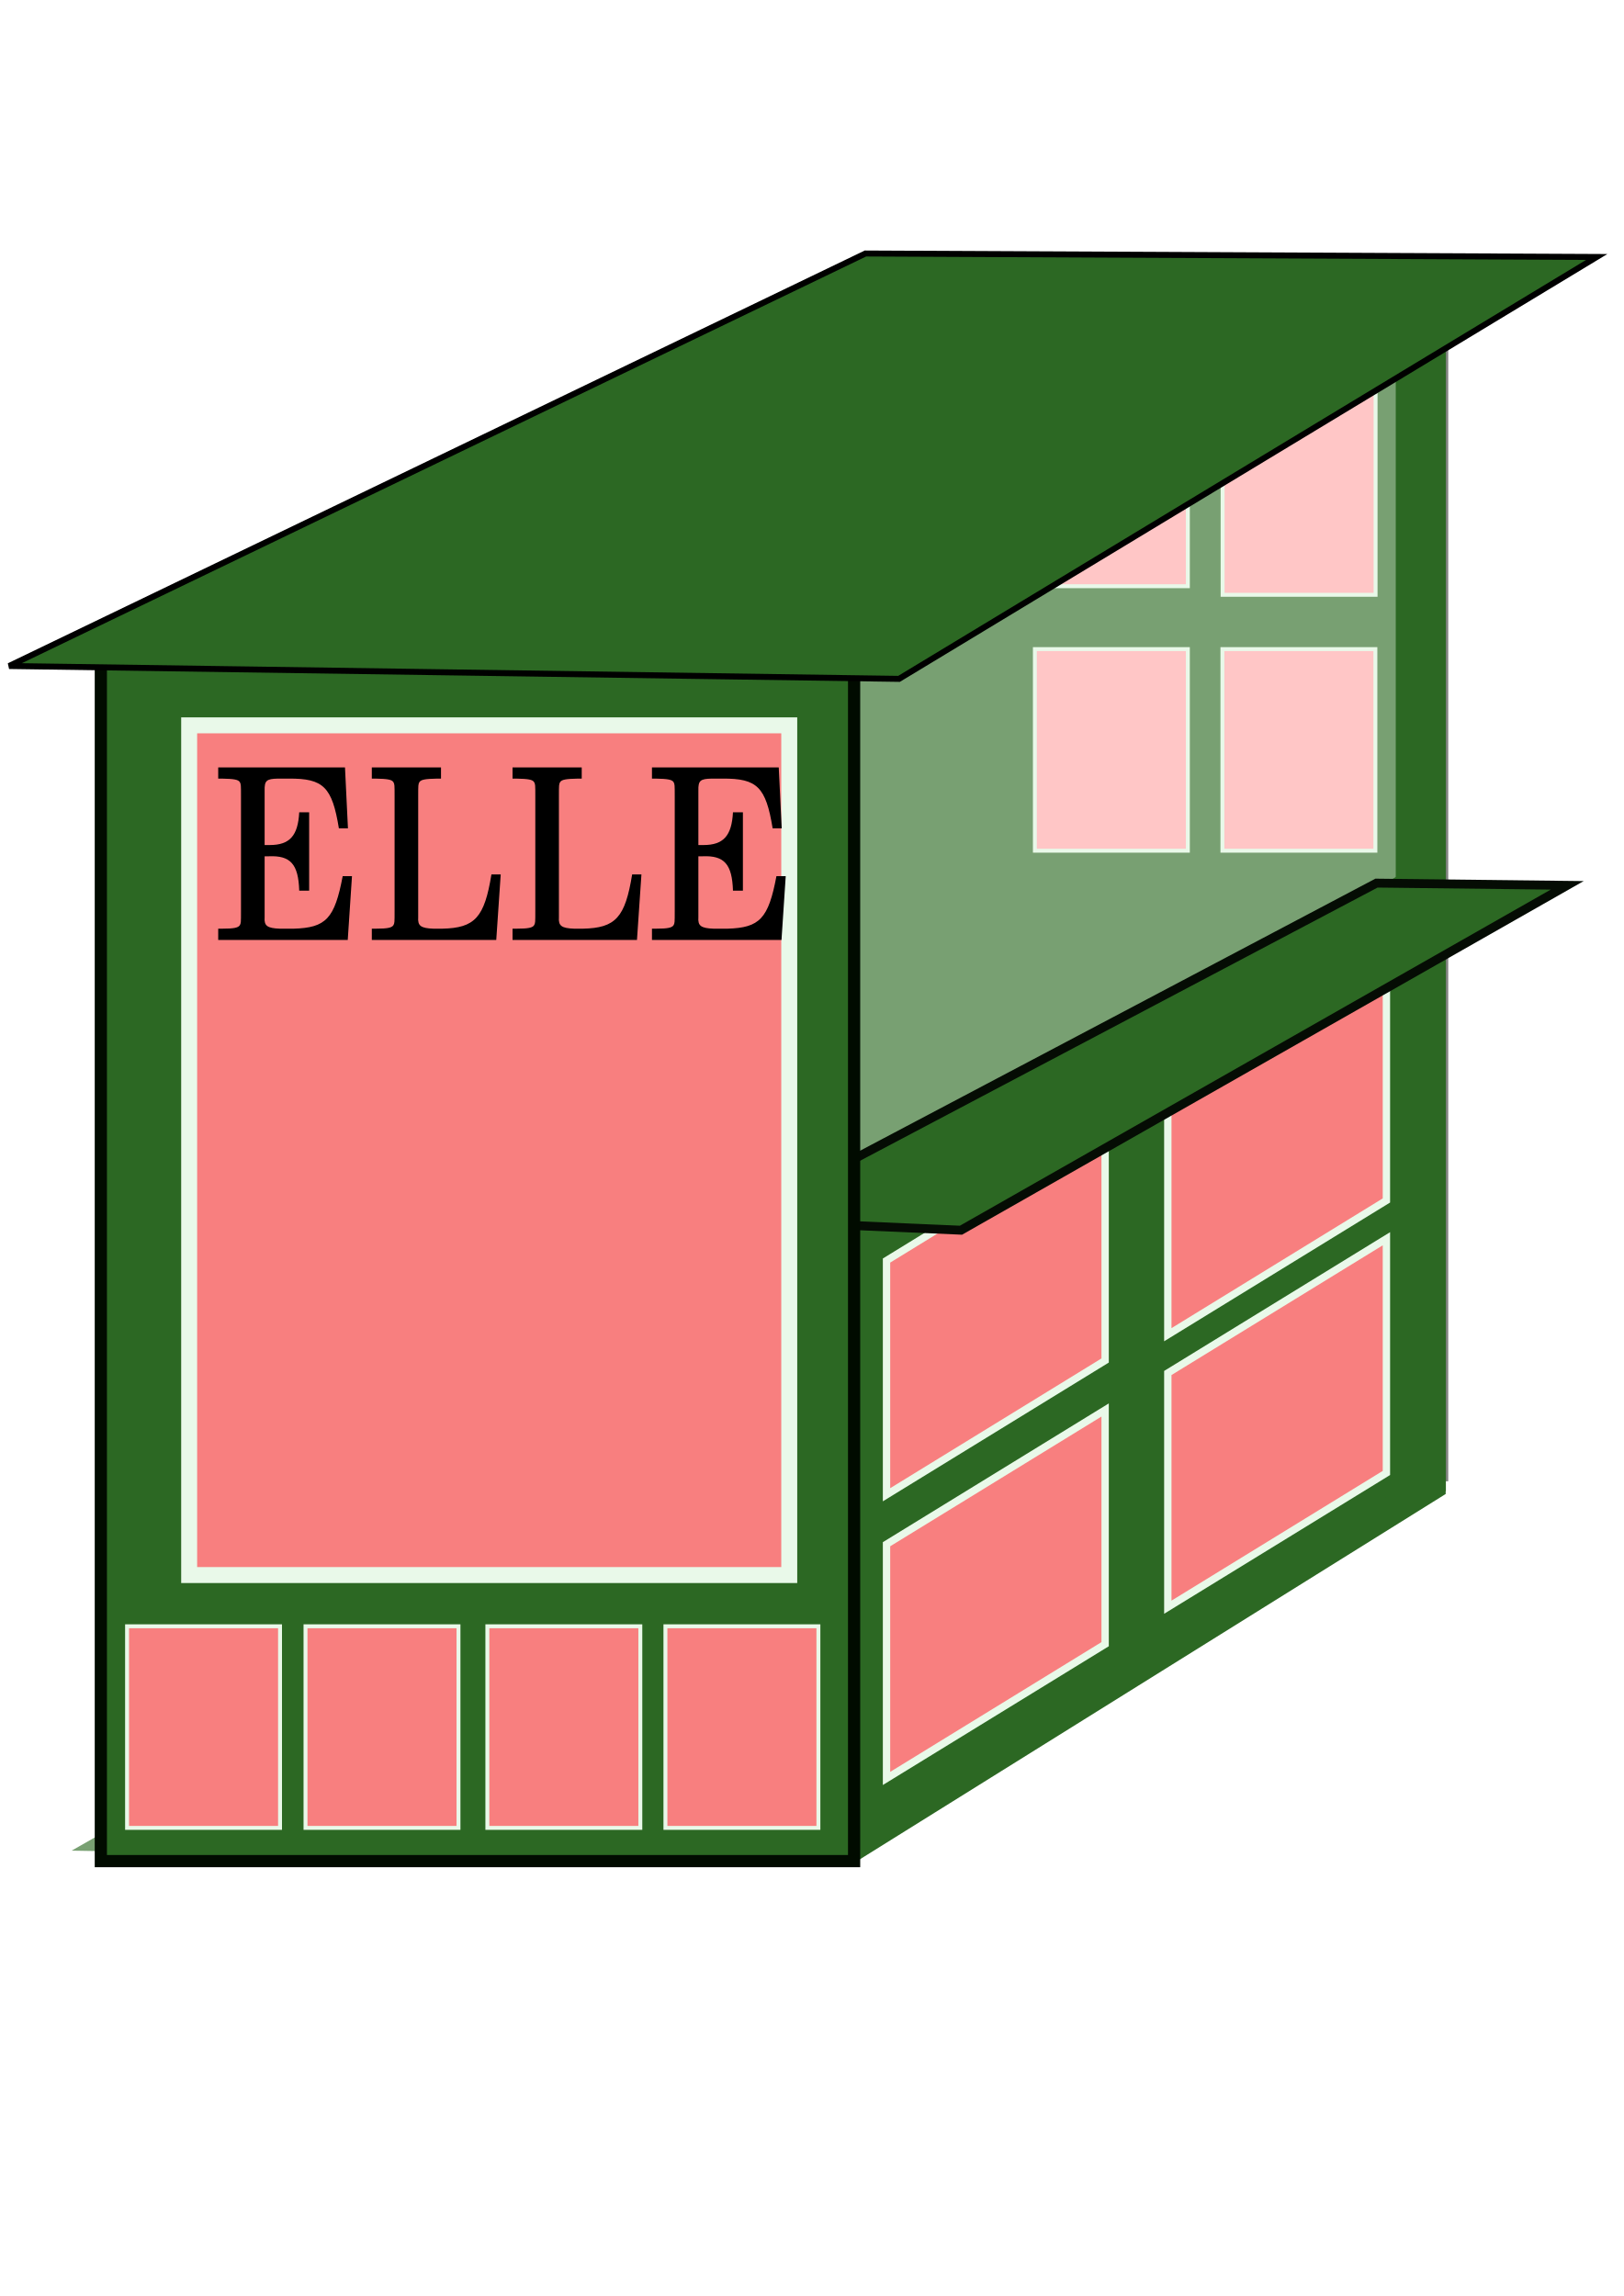
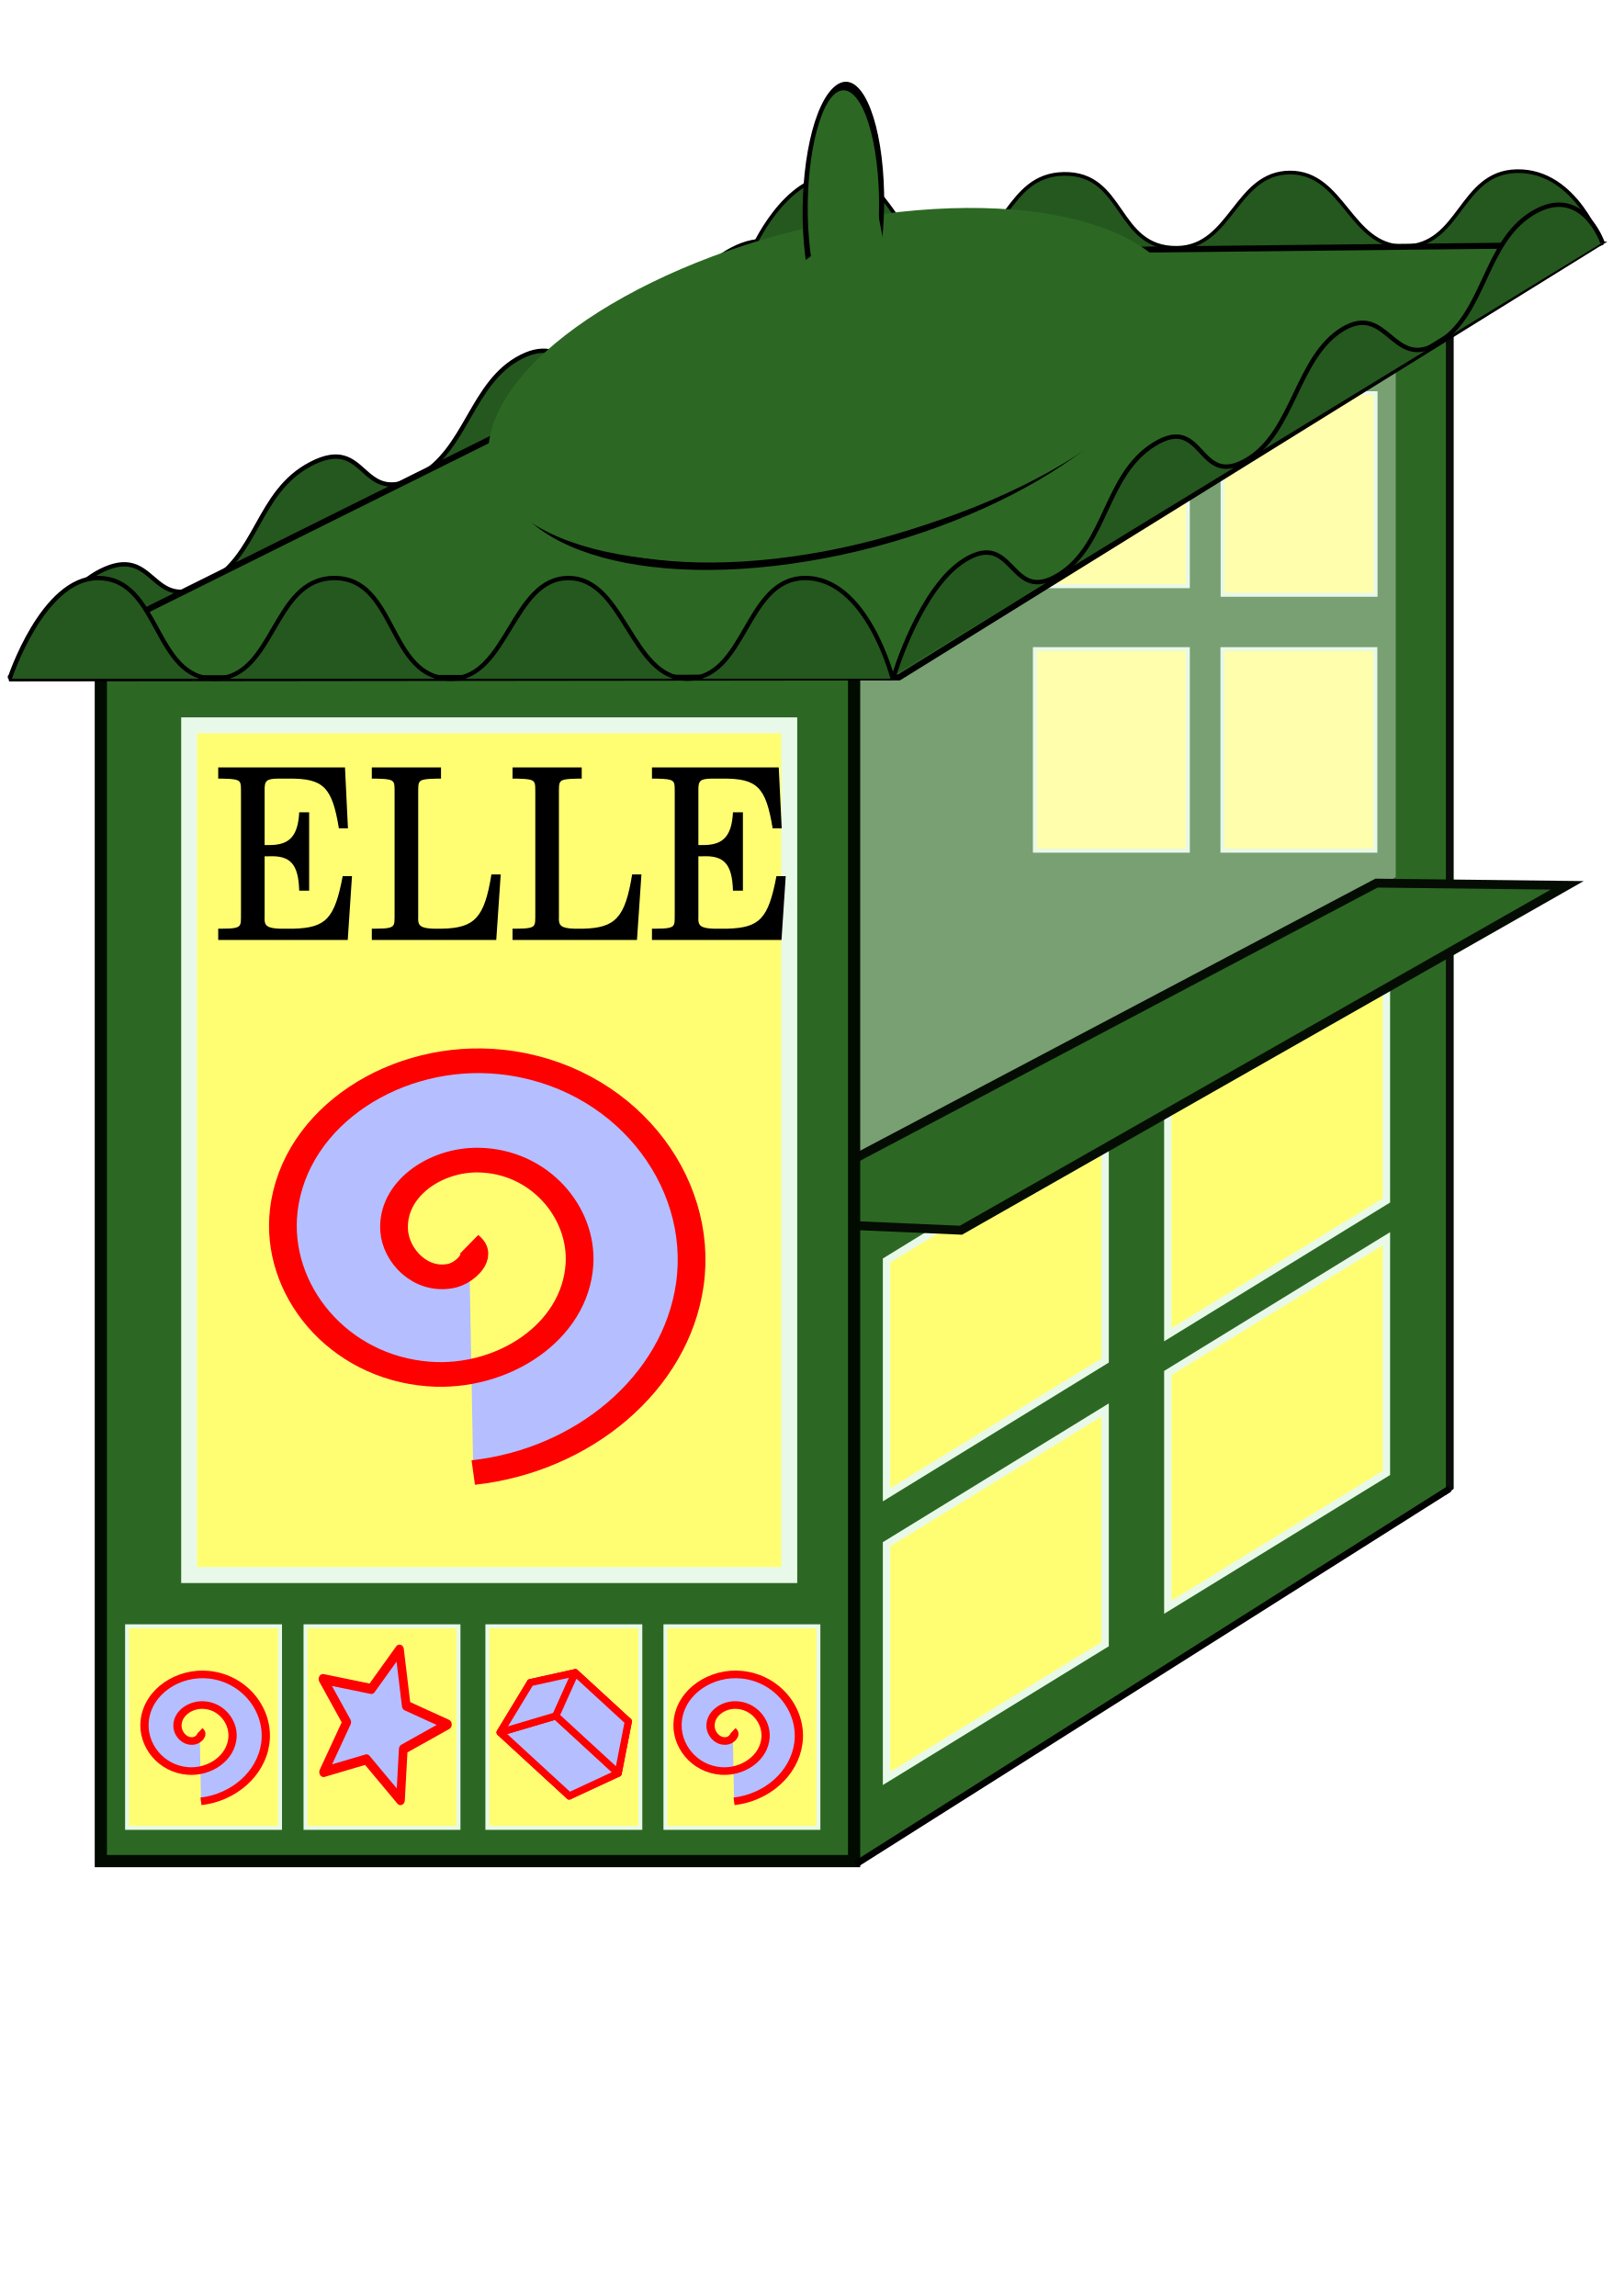
<svg xmlns="http://www.w3.org/2000/svg" width="210mm" height="297mm" viewBox="0 0 744.094 1052.362" id="svg2" version="1.1">
-   <defs id="defs4" />
+   <defs id="defs4">
+     </defs>
  <g id="layer1">
-     <path style="fill:#78a072;fill-opacity:1;fill-rule:evenodd;stroke:#2c6823;stroke-width:0;stroke-linecap:butt;stroke-linejoin:miter;stroke-miterlimit:4;stroke-dasharray:none;stroke-opacity:1" d="M 32.818,848.235 361.569,661.073 642.307,662.648 374.459,854.07 Z" id="path3518-2" />
+     <rect style="fill:#0a0d09;fill-opacity:1;stroke:#010b00;stroke-width:0;stroke-miterlimit:4;stroke-dasharray:none;stroke-opacity:1" id="rect4219-4-7" width="4.671" height="555.768" x="838.353" y="643.253" transform="matrix(0.7902239,-0.6128182,0,1,0,0)" />
+     <path style="fill:#25581e;fill-opacity:1;fill-rule:evenodd;stroke:#000000;stroke-width:1.99;stroke-linecap:butt;stroke-linejoin:miter;stroke-miterlimit:4;stroke-dasharray:none;stroke-opacity:1" d="m 371.693,126.631 c 0,0 -10.611,-25.651 -36.195,-12.305 -24.439,12.748 -23.818,43.04 -48.261,55.313 -22.726,11.411 -25.534,-17.572 -48.261,-6.161 -23.294,11.696 -24.966,43.307 -48.261,55.313 -26.174,13.49 -22.092,-19.828 -48.261,-6.161 -24.991,13.052 -24.057,42.585 -48.261,55.313 C 68.611,281.395 71.527,248.747 45.933,261.781 23.183,273.366 9.738,310.95 9.738,310.95" id="path6563-0-9" />
+     <path style="fill:#25581e;fill-opacity:1;fill-rule:evenodd;stroke:#000000;stroke-width:1.689;stroke-linecap:butt;stroke-linejoin:miter;stroke-miterlimit:4;stroke-dasharray:none;stroke-opacity:1" d="m 734.062,112.42 c 0,0 -11.416,-34.484 -38.942,-33.966 -26.293,0.495 -25.625,34.548 -51.922,34.512 -24.45,-0.033 -27.472,-33.854 -51.922,-33.888 -25.061,-0.035 -26.86,34.201 -51.922,34.512 -28.16,0.349 -23.768,-34.436 -51.922,-33.888 -26.887,0.524 -25.882,33.907 -51.922,34.512 -27.524,0.639 -24.386,-34.053 -51.922,-33.888 -24.476,0.147 -38.942,34.434 -38.942,34.434" id="path6563-0-7-15" />
+     <path style="fill:#78a072;fill-opacity:1;fill-rule:evenodd;stroke:#2c6823;stroke-width:0;stroke-linecap:butt;stroke-linejoin:miter;stroke-miterlimit:4;stroke-dasharray:none;stroke-opacity:1" d="M 43.424,846.206 367.996,661.073 645.164,662.631 380.721,851.978 Z" id="path3518-2" />
    <path style="fill:#78a072;fill-opacity:1;fill-rule:evenodd;stroke:#78a072;stroke-width:1.455;stroke-linecap:butt;stroke-linejoin:miter;stroke-miterlimit:4;stroke-dasharray:none;stroke-opacity:1" d="M 45.716,849.958 419.843,648.722 407.203,135.482 45.716,318.254 Z" id="path4324" />
-     <rect style="fill:#78a072;fill-opacity:1;stroke:#828382;stroke-width:7.757;stroke-miterlimit:4;stroke-dasharray:none;stroke-opacity:1" id="rect4219-3" width="278.24" height="543.303" x="381.569" y="131.77" />
+     <rect style="fill:#78a072;fill-opacity:1;stroke:#828382;stroke-width:7.757;stroke-miterlimit:4;stroke-dasharray:none;stroke-opacity:1" id="rect4219-3" width="278.24" height="543.303" x="380.319" y="131.77" />
    <rect style="fill:#2c6823;fill-opacity:1;stroke:#2c6823;stroke-width:15.429;stroke-miterlimit:4;stroke-dasharray:none;stroke-opacity:1" id="rect4219-8" width="305.021" height="281.627" x="468.075" y="808.645" transform="matrix(0.8484867,-0.5292166,0,1,0,0)" />
-     <rect style="fill:#f87f7f;fill-opacity:1;stroke:#e9f9e9;stroke-width:3.955;stroke-miterlimit:4;stroke-dasharray:none;stroke-opacity:1" id="rect4219-8-7" width="117.566" height="107.35" x="476.779" y="957.321" transform="matrix(0.8521062,-0.5233689,0,1,0,0)" />
-     <rect style="fill:#f87f7f;fill-opacity:1;stroke:#e9f9e9;stroke-width:3.955;stroke-miterlimit:4;stroke-dasharray:none;stroke-opacity:1" id="rect4219-8-7-7-0-9" width="117.566" height="107.35" x="628.06" y="833.116" transform="matrix(0.8521062,-0.5233689,0,1,0,0)" />
-     <rect style="fill:#f87f7f;fill-opacity:1;stroke:#e9f9e9;stroke-width:3.955;stroke-miterlimit:4;stroke-dasharray:none;stroke-opacity:1" id="rect4219-8-7-7-0" width="117.566" height="107.35" x="476.779" y="827.296" transform="matrix(0.8521062,-0.5233689,0,1,0,0)" />
+     <rect style="fill:#fffe73;fill-opacity:1;stroke:#e9f9e9;stroke-width:3.955;stroke-miterlimit:4;stroke-dasharray:none;stroke-opacity:1" id="rect4219-8-7" width="117.566" height="107.35" x="476.779" y="957.321" transform="matrix(0.8521062,-0.5233689,0,1,0,0)" />
+     <rect style="fill:#fffe73;fill-opacity:1;stroke:#e9f9e9;stroke-width:3.955;stroke-miterlimit:4;stroke-dasharray:none;stroke-opacity:1" id="rect4219-8-7-7-0-9" width="117.566" height="107.35" x="628.06" y="833.116" transform="matrix(0.8521062,-0.5233689,0,1,0,0)" />
+     <rect style="fill:#fffe73;fill-opacity:1;stroke:#e9f9e9;stroke-width:3.955;stroke-miterlimit:4;stroke-dasharray:none;stroke-opacity:1" id="rect4219-8-7-7-0" width="117.566" height="107.35" x="476.779" y="827.296" transform="matrix(0.8521062,-0.5233689,0,1,0,0)" />
    <rect style="fill:#2c6823;fill-opacity:1;stroke:#010b00;stroke-width:0;stroke-miterlimit:4;stroke-dasharray:none;stroke-opacity:1" id="rect4219-4" width="22.977" height="554.702" x="639.63" y="128.776" />
    <path style="fill:#2c6823;fill-opacity:1;fill-rule:evenodd;stroke:#050c04;stroke-width:4.075;stroke-linecap:butt;stroke-linejoin:miter;stroke-miterlimit:4;stroke-dasharray:none;stroke-opacity:1" d="m 337.962,559.393 292.837,-154.622 87.408,1.018 -277.823,158.073 z" id="path3518-0" />
-     <rect style="fill:#ffc6c6;fill-opacity:1;stroke:#e9f9e9;stroke-width:1.8;stroke-miterlimit:4;stroke-dasharray:none;stroke-opacity:1" id="rect15157-3-8-0" width="70.104" height="92.405" x="560.278" y="180.221" />
-     <rect style="fill:#ffc6c6;fill-opacity:1;stroke:#e9f9e9;stroke-width:1.8;stroke-miterlimit:4;stroke-dasharray:none;stroke-opacity:1" id="rect15157-3-8-1" width="70.104" height="92.405" x="474.254" y="176.287" />
+     <rect style="fill:#fffeac;fill-opacity:1;stroke:#e9f9e9;stroke-width:1.8;stroke-miterlimit:4;stroke-dasharray:none;stroke-opacity:1" id="rect15157-3-8-0" width="70.104" height="92.405" x="560.278" y="180.221" />
+     <rect style="fill:#fffeac;fill-opacity:1;stroke:#e9f9e9;stroke-width:1.8;stroke-miterlimit:4;stroke-dasharray:none;stroke-opacity:1" id="rect15157-3-8-1" width="70.104" height="92.405" x="474.254" y="176.287" />
    <rect style="fill:#2c6823;fill-opacity:1;stroke:#010b00;stroke-width:5.597;stroke-miterlimit:4;stroke-dasharray:none;stroke-opacity:1" id="rect4219" width="345.194" height="557.822" x="46.214" y="295.208" />
-     <rect style="fill:#f87f7f;fill-opacity:1;stroke:#e9f9e9;stroke-width:7.318;stroke-miterlimit:4;stroke-dasharray:none;stroke-opacity:1" id="rect15157" width="275.002" height="389.462" x="86.688" y="332.459" />
-     <rect style="fill:#f87f7f;fill-opacity:1;stroke:#e9f9e9;stroke-width:1.8;stroke-miterlimit:4;stroke-dasharray:none;stroke-opacity:1" id="rect15157-3" width="70.104" height="92.405" x="58.227" y="745.396" />
-     <rect style="fill:#f87f7f;fill-opacity:1;stroke:#e9f9e9;stroke-width:1.8;stroke-miterlimit:4;stroke-dasharray:none;stroke-opacity:1" id="rect15157-3-1" width="70.104" height="92.405" x="304.943" y="745.396" />
-     <rect style="fill:#f87f7f;fill-opacity:1;stroke:#e9f9e9;stroke-width:1.8;stroke-miterlimit:4;stroke-dasharray:none;stroke-opacity:1" id="rect15157-3-5" width="70.104" height="92.405" x="223.341" y="745.396" />
-     <rect style="fill:#f87f7f;fill-opacity:1;stroke:#e9f9e9;stroke-width:1.8;stroke-miterlimit:4;stroke-dasharray:none;stroke-opacity:1" id="rect15157-3-7" width="70.104" height="92.405" x="140.003" y="745.396" />
-     <rect style="fill:#f87f7f;fill-opacity:1;stroke:#e9f9e9;stroke-width:3.955;stroke-miterlimit:4;stroke-dasharray:none;stroke-opacity:1" id="rect4219-8-7-7" width="117.566" height="107.35" x="628.06" y="958.012" transform="matrix(0.8521062,-0.5233689,0,1,0,0)" />
-     <rect style="fill:#ffc6c6;fill-opacity:1;stroke:#e9f9e9;stroke-width:1.8;stroke-miterlimit:4;stroke-dasharray:none;stroke-opacity:1" id="rect15157-3-8" width="70.104" height="92.405" x="560.192" y="297.515" />
-     <rect style="fill:#ffc6c6;fill-opacity:1;stroke:#e9f9e9;stroke-width:1.8;stroke-miterlimit:4;stroke-dasharray:none;stroke-opacity:1" id="rect15157-3-8-3" width="70.104" height="92.405" x="474.254" y="297.515" />
-     <path style="fill:#2c6823;fill-opacity:1;fill-rule:evenodd;stroke:#000000;stroke-width:2.744;stroke-linecap:butt;stroke-linejoin:miter;stroke-miterlimit:4;stroke-dasharray:none;stroke-opacity:1" d="M 4.175,305.261 396.607,116.191 731.726,117.783 411.994,311.155 Z" id="path3518" />
+     <rect style="fill:#fffe73;fill-opacity:1;stroke:#e9f9e9;stroke-width:7.318;stroke-miterlimit:4;stroke-dasharray:none;stroke-opacity:1" id="rect15157" width="275.002" height="389.462" x="86.688" y="332.459" />
+     <rect style="fill:#fffe73;fill-opacity:1;stroke:#e9f9e9;stroke-width:1.8;stroke-miterlimit:4;stroke-dasharray:none;stroke-opacity:1" id="rect15157-3" width="70.104" height="92.405" x="58.227" y="745.396" />
+     <rect style="fill:#fffe73;fill-opacity:1;stroke:#e9f9e9;stroke-width:1.8;stroke-miterlimit:4;stroke-dasharray:none;stroke-opacity:1" id="rect15157-3-1" width="70.104" height="92.405" x="304.943" y="745.396" />
+     <rect style="fill:#fffe73;fill-opacity:1;stroke:#e9f9e9;stroke-width:1.8;stroke-miterlimit:4;stroke-dasharray:none;stroke-opacity:1" id="rect15157-3-5" width="70.104" height="92.405" x="223.341" y="745.396" />
+     <rect style="fill:#fffe73;fill-opacity:1;stroke:#e9f9e9;stroke-width:1.8;stroke-miterlimit:4;stroke-dasharray:none;stroke-opacity:1" id="rect15157-3-7" width="70.104" height="92.405" x="140.003" y="745.396" />
+     <rect style="fill:#fffe73;fill-opacity:1;stroke:#e9f9e9;stroke-width:3.955;stroke-miterlimit:4;stroke-dasharray:none;stroke-opacity:1" id="rect4219-8-7-7" width="117.566" height="107.35" x="628.06" y="958.012" transform="matrix(0.8521062,-0.5233689,0,1,0,0)" />
+     <rect style="fill:#fffeac;fill-opacity:1;stroke:#e9f9e9;stroke-width:1.8;stroke-miterlimit:4;stroke-dasharray:none;stroke-opacity:1" id="rect15157-3-8" width="70.104" height="92.405" x="560.192" y="297.515" />
+     <rect style="fill:#fffeac;fill-opacity:1;stroke:#e9f9e9;stroke-width:1.8;stroke-miterlimit:4;stroke-dasharray:none;stroke-opacity:1" id="rect15157-3-8-3" width="70.104" height="92.405" x="474.254" y="297.515" />
+     <path style="fill:#2c6823;fill-opacity:1;fill-rule:evenodd;stroke:#000000;stroke-width:2.744;stroke-linecap:butt;stroke-linejoin:miter;stroke-miterlimit:4;stroke-dasharray:none;stroke-opacity:1" d="M 4.175,310.966 396.607,115.778 731.726,112.145 411.994,310.502 Z" id="path3518" />
    <text xml:space="preserve" style="font-style:normal;font-variant:normal;font-weight:500;font-stretch:normal;font-size:102.908px;line-height:125%;font-family:'Century Schoolbook L';-inkscape-font-specification:'Century Schoolbook L, Medium';text-align:start;letter-spacing:0px;word-spacing:0px;writing-mode:lr-tb;text-anchor:start;fill:#000000;fill-opacity:1;stroke:none;stroke-width:1px;stroke-linecap:butt;stroke-linejoin:miter;stroke-opacity:1" x="103.457" y="404.742" id="text16665" transform="scale(0.9394854,1.064412)">
      <tspan id="tspan16667" x="103.457" y="404.742">ELLE</tspan>
    </text>
+     <ellipse style="opacity:1;fill:#2c6823;fill-opacity:1;fill-rule:evenodd;stroke:#000000;stroke-width:3.47;stroke-linecap:round;stroke-linejoin:round;stroke-miterlimit:4;stroke-dasharray:none;stroke-dashoffset:0;stroke-opacity:1" id="path6557" cx="448.569" cy="248.647" rx="151.852" ry="80.622" transform="matrix(0.9902833,-0.1390648,-0.2466069,0.9691156,0,0)" />
+     <path style="fill:#25581e;fill-opacity:1;fill-rule:evenodd;stroke:#000000;stroke-width:2.026;stroke-linecap:butt;stroke-linejoin:miter;stroke-miterlimit:4;stroke-dasharray:none;stroke-opacity:1" d="m 734.366,111.208 c 0,0 -9.516,-27.599 -32.462,-13.24 -21.919,13.716 -21.361,46.309 -43.283,59.514 -20.382,12.278 -22.901,-18.906 -43.283,-6.629 -20.892,12.584 -22.391,46.596 -43.283,59.514 -23.474,14.515 -19.813,-21.334 -43.283,-6.629 -22.413,14.043 -21.576,45.82 -43.283,59.514 -22.944,14.475 -20.329,-20.653 -43.283,-6.629 -20.404,12.465 -32.462,52.904 -32.462,52.904" id="path6563-0" />
+     <path style="fill:#25581e;fill-opacity:1;fill-rule:evenodd;stroke:#000000;stroke-width:2;stroke-linecap:butt;stroke-linejoin:miter;stroke-miterlimit:4;stroke-dasharray:none;stroke-opacity:1" d="m 409.107,311.084 c 0,0 -11.863,-46.61 -40.469,-46.135 -27.325,0.454 -26.63,46.396 -53.959,46.134 -25.409,-0.243 -28.549,-45.891 -53.959,-46.134 -26.044,-0.25 -27.914,45.919 -53.959,46.134 -29.264,0.243 -24.7,-46.646 -53.959,-46.134 -27.941,0.489 -26.898,45.53 -53.959,46.135 -28.604,0.639 -25.343,-46.135 -53.959,-46.135 -25.436,0 -40.469,46.135 -40.469,46.135" id="path6563-0-7" />
+     <path style="fill:none;fill-rule:evenodd;stroke:#000000;stroke-width:3.02;stroke-linecap:butt;stroke-linejoin:miter;stroke-miterlimit:4;stroke-dasharray:none;stroke-opacity:1" d="m 392.148,854.496 272.134,-172.122 0,0" id="path4244" />
+     <path style="fill:#b5befe;fill-opacity:1;fill-rule:evenodd;stroke:#ff0000;stroke-width:8;stroke-linecap:butt;stroke-linejoin:miter;stroke-miterlimit:4;stroke-dasharray:none;stroke-opacity:1" id="path4178" d="m 357.713,374.37 c 4.264,3.707 -1.337,9.327 -5.077,10.223 -8.903,2.134 -16.048,-6.515 -16.544,-14.675 -0.808,-13.319 11.729,-23.061 24.272,-22.864 17.664,0.277 30.165,16.971 29.184,33.87 -1.277,21.998 -22.22,37.31 -43.467,35.504 -26.329,-2.238 -44.477,-27.474 -41.825,-53.064 3.177,-30.661 32.73,-51.655 62.662,-48.145 34.994,4.104 58.842,37.987 54.465,72.259 -4.087,31.998 -30.766,56.974 -62.468,60.906" transform="matrix(0.4717507,0,0,0.4356312,-77.21179,630.3023)" />
+     <path style="opacity:1;fill:#b5befe;fill-opacity:1;stroke:#ff0000;stroke-width:8;stroke-linecap:round;stroke-linejoin:round;stroke-miterlimit:4;stroke-dasharray:none;stroke-dashoffset:0;stroke-opacity:1" id="path4180" d="m 375.447,604.957 -31.369,-32.595 -39.514,10.157 21.306,-39.906 -21.87,-34.441 44.537,7.931 25.997,-31.443 6.22,44.808 37.937,15.009 -40.693,19.762 z" transform="matrix(0.4970025,0,0,0.5732823,-3.066507,478.2584)" />
+     <path style="fill:#b5befe;fill-opacity:1;fill-rule:evenodd;stroke:#ff0000;stroke-width:8;stroke-linecap:butt;stroke-linejoin:miter;stroke-miterlimit:4;stroke-dasharray:none;stroke-opacity:1" id="path4178-8" d="m 357.713,374.37 c 4.264,3.707 -1.337,9.327 -5.077,10.223 -8.903,2.134 -16.048,-6.515 -16.544,-14.675 -0.808,-13.319 11.729,-23.061 24.272,-22.864 17.664,0.277 30.165,16.971 29.184,33.87 -1.277,21.998 -22.22,37.31 -43.467,35.504 -26.329,-2.238 -44.477,-27.474 -41.825,-53.064 3.177,-30.661 32.73,-51.655 62.662,-48.145 34.994,4.104 58.842,37.987 54.465,72.259 -4.087,31.998 -30.766,56.974 -62.468,60.906" transform="matrix(0.4717507,0,0,0.4356312,167.0739,630.3023)" />
+     <path style="fill:#b5befe;fill-opacity:1;fill-rule:evenodd;stroke:#ff0000;stroke-width:8;stroke-linecap:butt;stroke-linejoin:miter;stroke-miterlimit:4;stroke-dasharray:none;stroke-opacity:1" id="path4178-9" d="m 357.713,374.37 c 4.264,3.707 -1.337,9.327 -5.077,10.223 -8.903,2.134 -16.048,-6.515 -16.544,-14.675 -0.808,-13.319 11.729,-23.061 24.272,-22.864 17.664,0.277 30.165,16.971 29.184,33.87 -1.277,21.998 -22.22,37.31 -43.467,35.504 -26.329,-2.238 -44.477,-27.474 -41.825,-53.064 3.177,-30.661 32.73,-51.655 62.662,-48.145 34.994,4.104 58.842,37.987 54.465,72.259 -4.087,31.998 -30.766,56.974 -62.468,60.906" transform="matrix(1.588615,0,0,1.413212,-353.2965,41.26515)" />
+     <ellipse style="opacity:1;fill:#2c6823;fill-opacity:1;fill-rule:evenodd;stroke:#000000;stroke-width:0;stroke-linecap:round;stroke-linejoin:round;stroke-miterlimit:4;stroke-dasharray:none;stroke-dashoffset:0;stroke-opacity:1" id="path6557-2" cx="450.242" cy="244.182" rx="159.448" ry="80.878" transform="matrix(0.9911911,-0.1324392,-0.2583613,0.9660484,0,0)" />
+     <ellipse style="opacity:1;fill:#2c6823;fill-opacity:1;fill-rule:evenodd;stroke:#000000;stroke-width:3.224;stroke-linecap:round;stroke-linejoin:round;stroke-miterlimit:4;stroke-dasharray:none;stroke-dashoffset:0;stroke-opacity:1" id="path6559" cx="484.349" cy="432.12" rx="23.458" ry="52.965" transform="matrix(0.7205767,-0.6933752,0.08675797,0.9962294,0,0)" />
+     <rect style="opacity:1;fill:#2c6823;fill-opacity:1;stroke:#ff0000;stroke-width:0;stroke-linecap:butt;stroke-linejoin:miter;stroke-miterlimit:4;stroke-dasharray:none;stroke-dashoffset:0;stroke-opacity:1" id="rect7798" width="50.246" height="42.146" x="370.682" y="356.07" transform="matrix(0.7950824,-0.6065014,0.1882841,0.9821146,0,0)" />
+     <g id="g7229" style="opacity:1;fill:#b5befe;fill-opacity:1;fill-rule:nonzero;stroke:#ff0000;stroke-width:8.659;stroke-linecap:round;stroke-linejoin:miter;stroke-miterlimit:4;stroke-dasharray:none;stroke-dashoffset:0;stroke-opacity:1">
+       <path id="path7235" style="fill:#b5befe;fill-opacity:1;fill-rule:evenodd;stroke:#ff0000;stroke-width:3.279;stroke-linecap:butt;stroke-linejoin:round;stroke-miterlimit:4;stroke-dasharray:none;stroke-opacity:1" d="m 269.577,795.605 18.355,-6.576 -24.312,-22.352 -20.565,4.544 z" points="287.932,789.029 263.619,766.677 243.054,771.221 269.577,795.605 " />
+       <path id="path7231" style="fill:#b5befe;fill-opacity:1;fill-rule:evenodd;stroke:#ff0000;stroke-width:3.279;stroke-linecap:butt;stroke-linejoin:round;stroke-miterlimit:4;stroke-dasharray:none;stroke-opacity:1" d="m 269.577,795.605 -26.523,-24.384 -13.849,22.817 31.674,29.12 z" points="243.054,771.221 229.205,794.038 260.879,823.158 269.577,795.605 " />
+       <path id="path7233" style="fill:#b5befe;fill-opacity:1;fill-rule:evenodd;stroke:#ff0000;stroke-width:3.279;stroke-linecap:butt;stroke-linejoin:round;stroke-miterlimit:4;stroke-dasharray:none;stroke-opacity:1" d="m 269.577,795.605 18.355,-6.576 -4.63,23.702 -22.423,10.426 z" points="287.932,789.029 283.302,812.731 260.879,823.158 269.577,795.605 " />
+       <path id="path7241" style="fill:#b5befe;fill-opacity:1;fill-rule:evenodd;stroke:#ff0000;stroke-width:3.279;stroke-linecap:butt;stroke-linejoin:round;stroke-miterlimit:4;stroke-dasharray:none;stroke-opacity:1" d="m 260.879,823.158 22.423,-10.426 -28.572,-26.268 -25.525,7.574 z" points="283.302,812.731 254.73,786.463 229.205,794.038 260.879,823.158 " />
+       <path id="path7239" style="fill:#b5befe;fill-opacity:1;fill-rule:evenodd;stroke:#ff0000;stroke-width:3.279;stroke-linecap:butt;stroke-linejoin:round;stroke-miterlimit:4;stroke-dasharray:none;stroke-opacity:1" d="m 243.054,771.221 20.565,-4.544 -8.89,19.786 -25.525,7.574 z" points="263.619,766.677 254.73,786.463 229.205,794.038 243.054,771.221 " />
+       <path id="path7237" style="fill:#b5befe;fill-opacity:1;fill-rule:evenodd;stroke:#ff0000;stroke-width:3.279;stroke-linecap:butt;stroke-linejoin:round;stroke-miterlimit:4;stroke-dasharray:none;stroke-opacity:1" d="m 287.932,789.029 -24.312,-22.352 -8.89,19.786 28.572,26.268 z" points="263.619,766.677 254.73,786.463 283.302,812.731 287.932,789.029 " />
+     </g>
  </g>
</svg>
